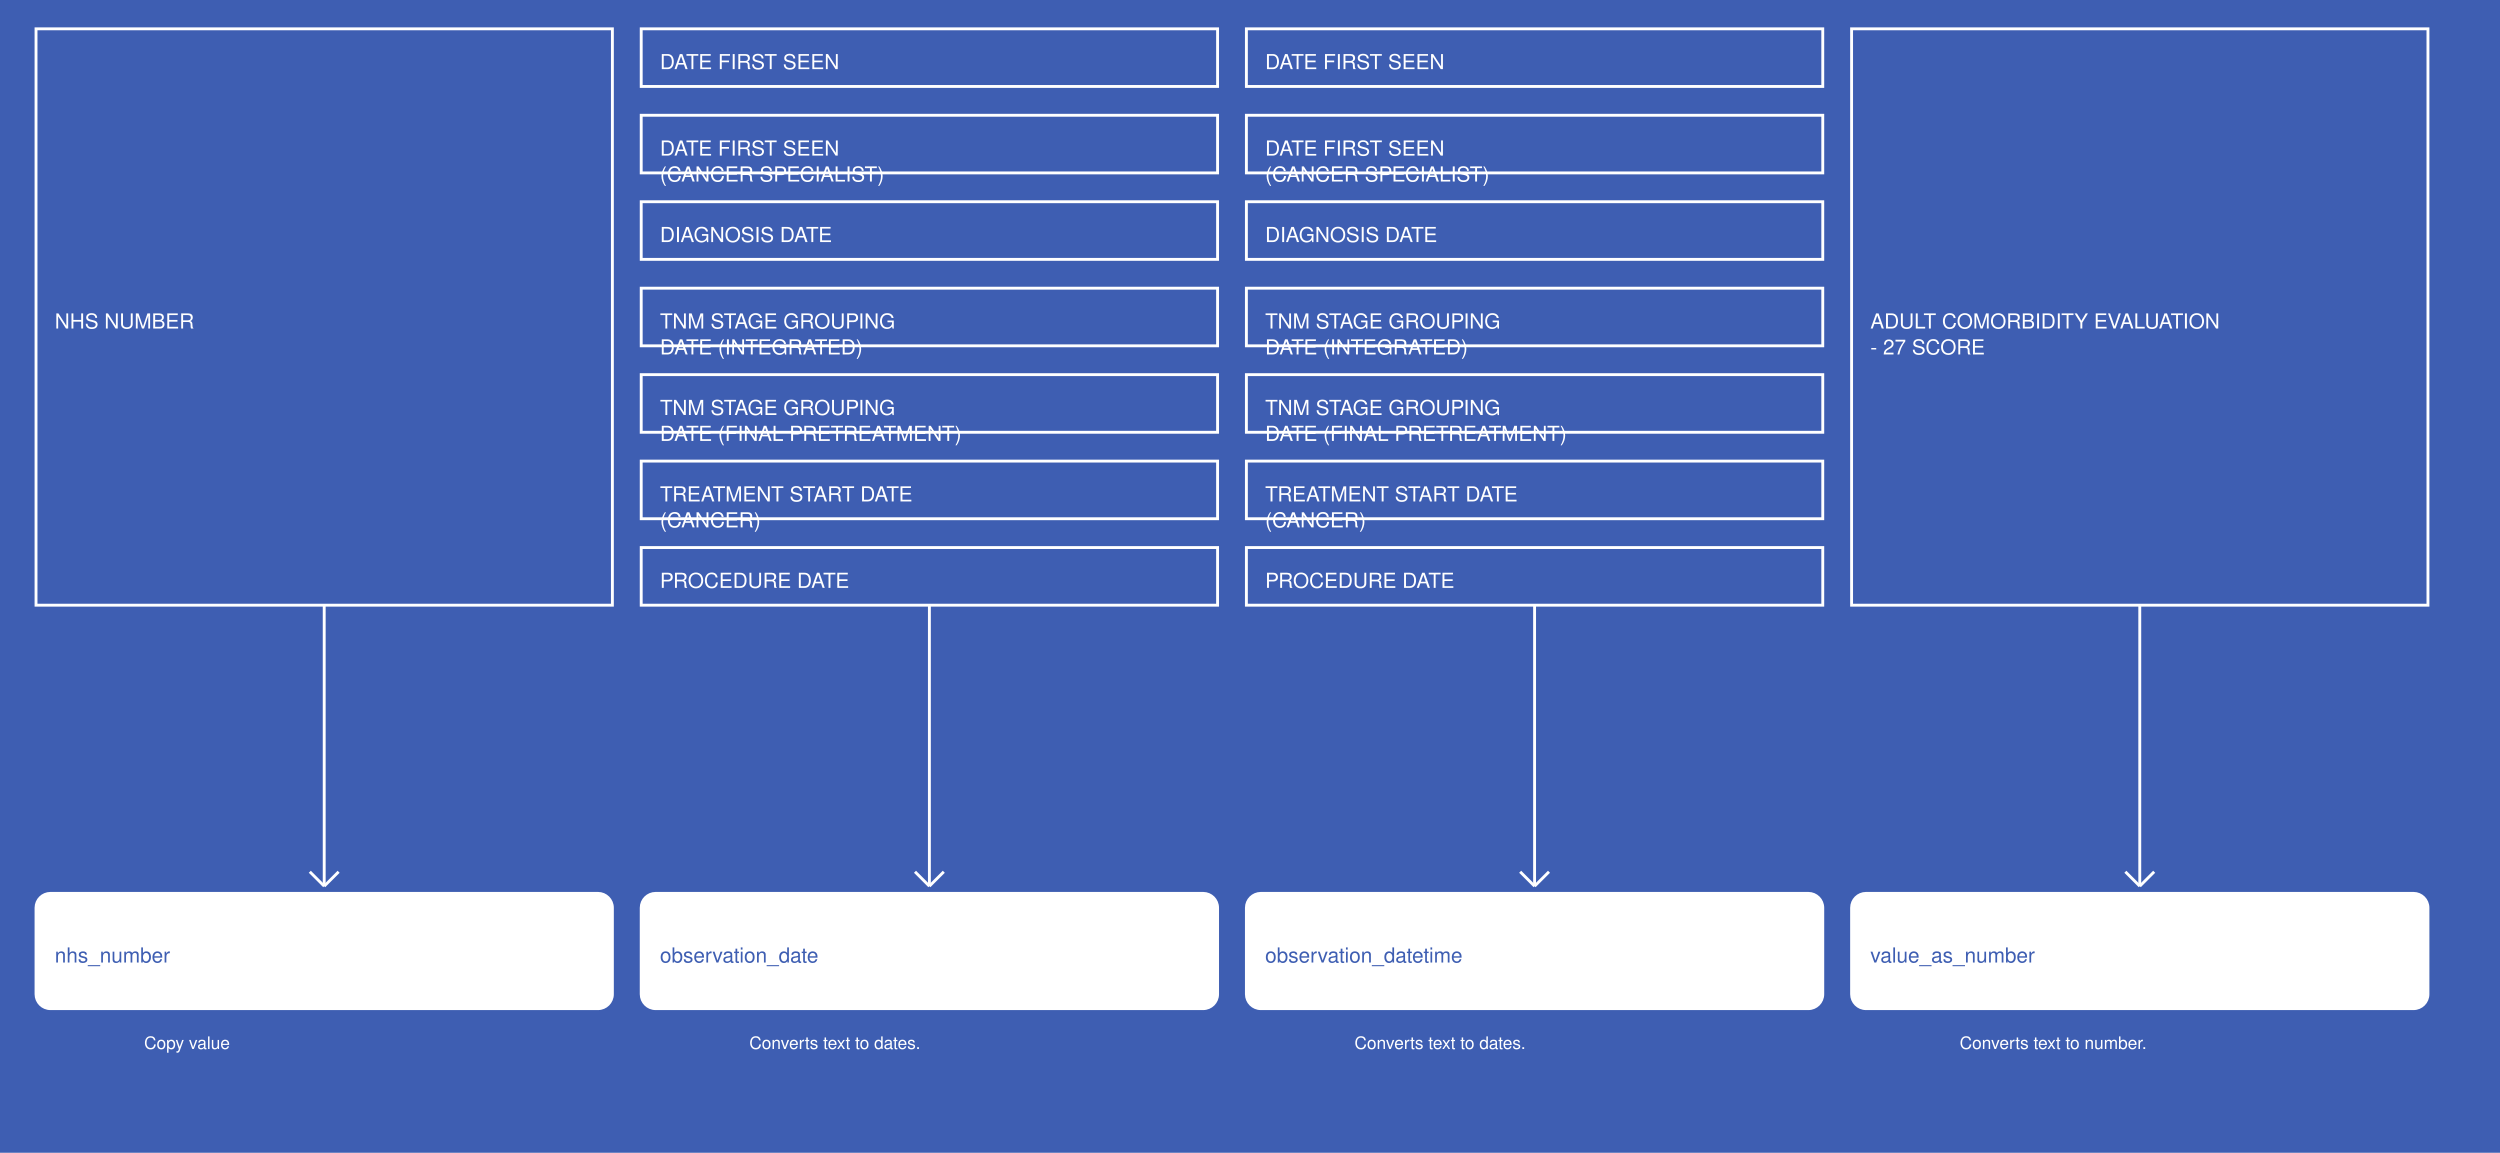
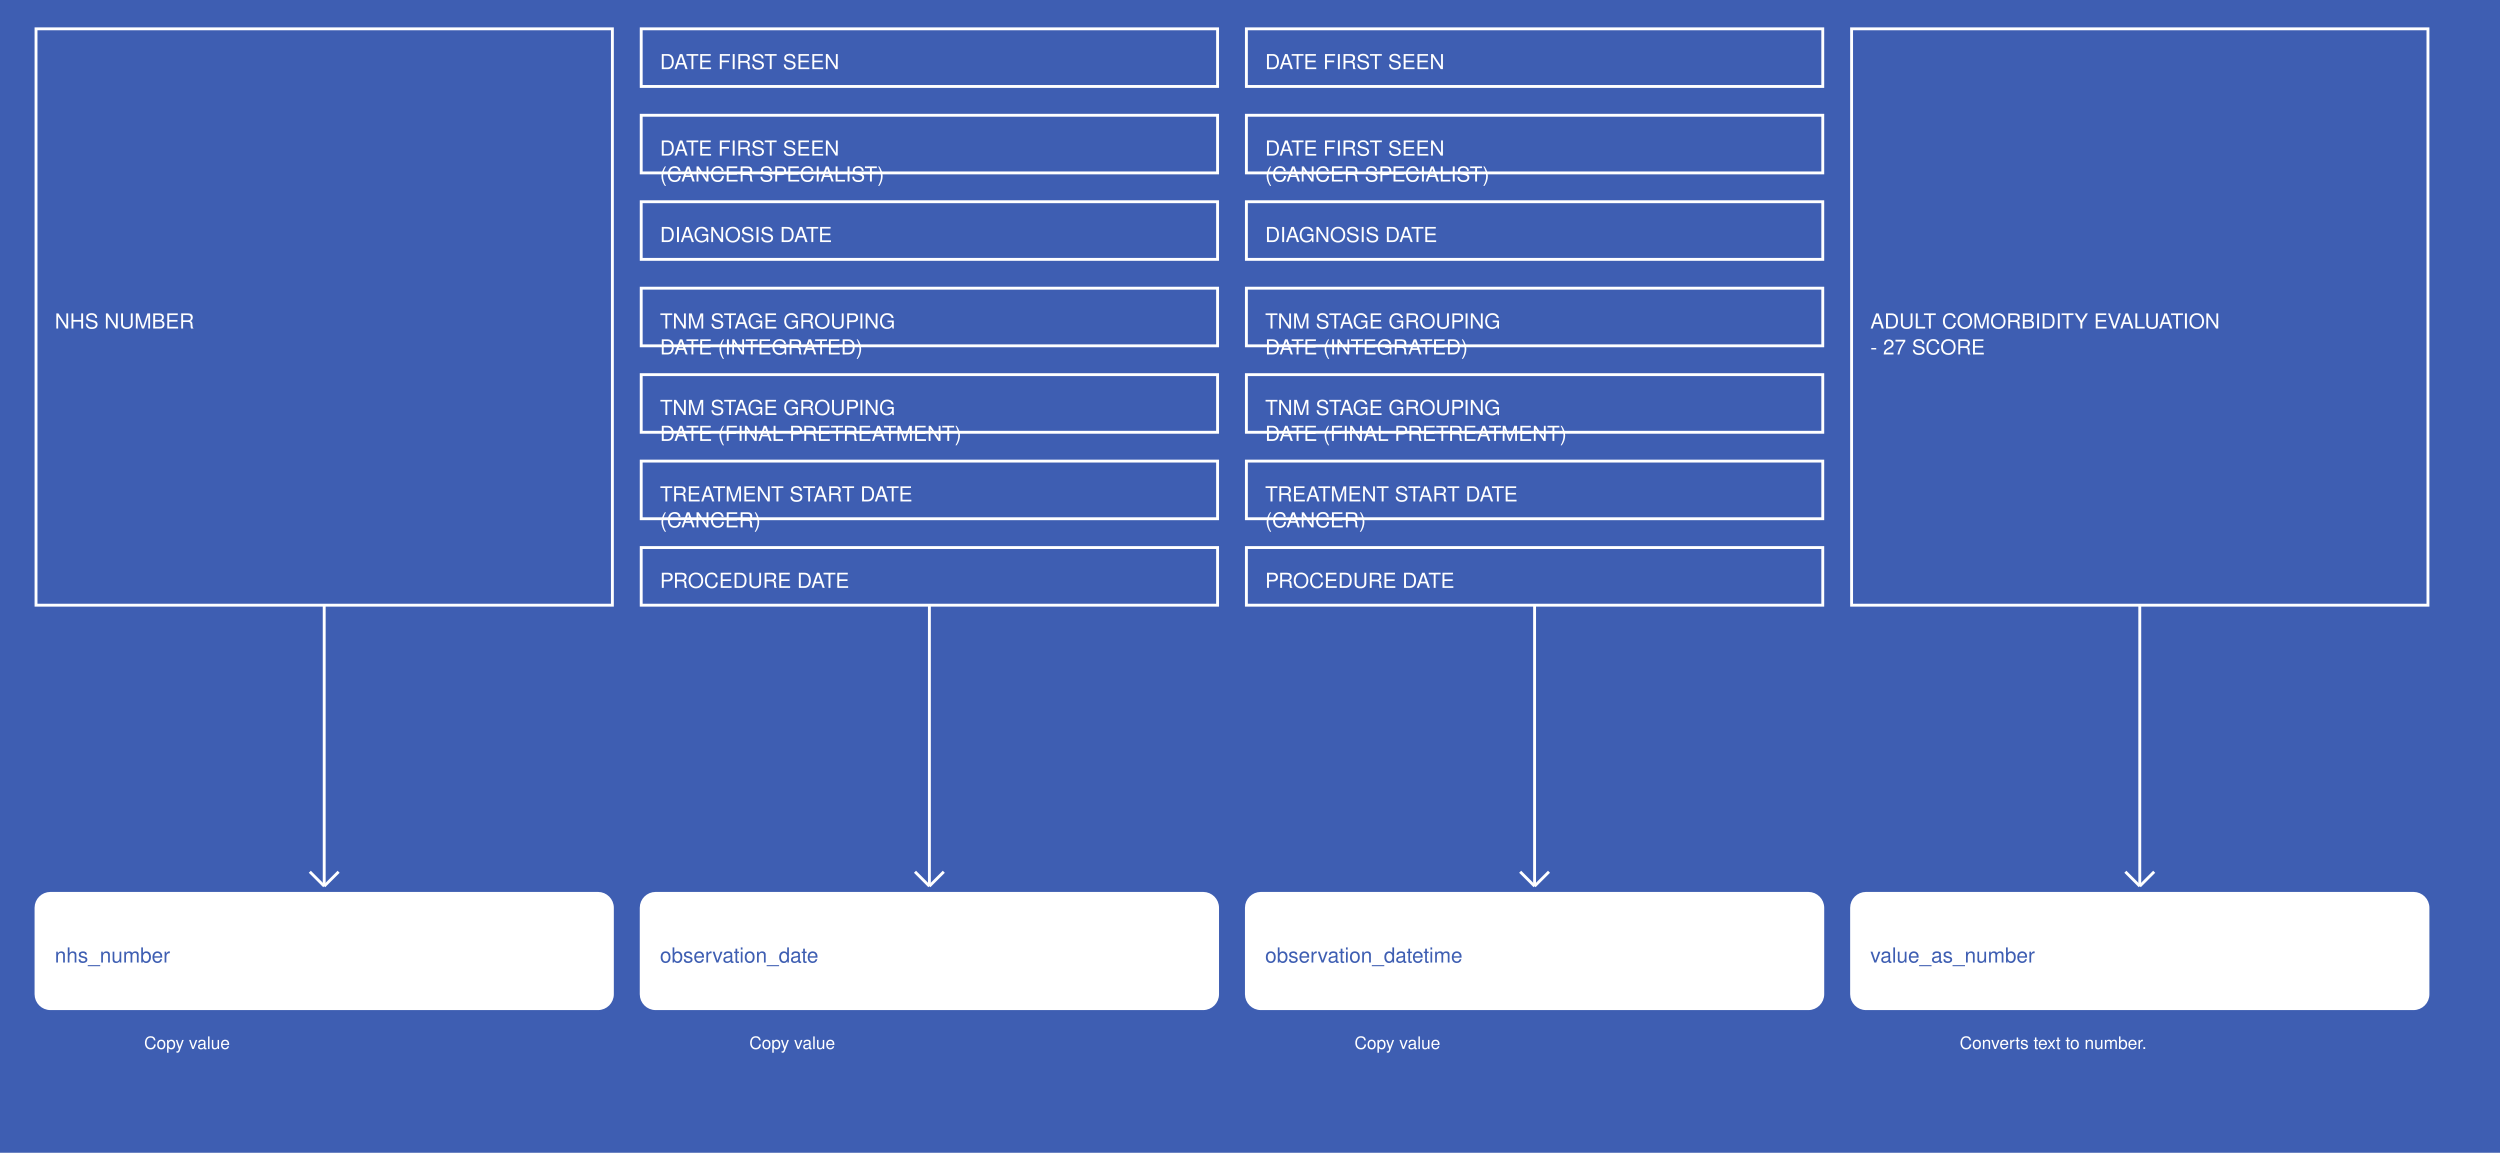
<svg xmlns="http://www.w3.org/2000/svg" width="1735" height="800">
  <rect width="100%" height="100%" fill="#3E5EB2" />
  <g>
    <rect x="25" y="20" width="400" height="400" fill="#3E5EB2" stroke="white" stroke-width="2" />
    <text x="38" y="228" fill="white" font-family="Helvetica" font-size="1.2em" text-anchor="start">NHS NUMBER</text>
  </g>
  <g>
    <line x1="225" y1="420" x2="225" y2="615" stroke="white" stroke-width="2" />
    <line x1="215" y1="605" x2="225" y2="615" stroke="white" stroke-width="2" />
    <line x1="235" y1="605" x2="225" y2="615" stroke="white" stroke-width="2" />
    <text x="100" y="728" fill="white" font-size="1em" font-family="Helvetica">Copy value</text>
  </g>
  <g>
    <rect x="25" y="620" width="400" height="80" fill="white" stroke="white" stroke-width="2" rx="10" />
    <text x="38" y="668" fill="#3E5EB2" font-family="Helvetica" font-size="1.2em" text-anchor="start">nhs_number</text>
  </g>
  <g>
    <rect x="445" y="20" width="400" height="40" fill="#3E5EB2" stroke="white" stroke-width="2" />
    <text x="458" y="48" fill="white" font-family="Helvetica" font-size="1.2em" text-anchor="start">DATE FIRST SEEN</text>
  </g>
  <g>
    <rect x="445" y="80" width="400" height="40" fill="#3E5EB2" stroke="white" stroke-width="2" />
    <text x="458" y="108" fill="white" font-family="Helvetica" font-size="1.2em" text-anchor="start">DATE FIRST SEEN</text>
    <text x="458" y="126" fill="white" font-family="Helvetica" font-size="1.2em" text-anchor="start">(CANCER SPECIALIST)</text>
  </g>
  <g>
    <rect x="445" y="140" width="400" height="40" fill="#3E5EB2" stroke="white" stroke-width="2" />
    <text x="458" y="168" fill="white" font-family="Helvetica" font-size="1.2em" text-anchor="start">DIAGNOSIS DATE</text>
  </g>
  <g>
    <rect x="445" y="200" width="400" height="40" fill="#3E5EB2" stroke="white" stroke-width="2" />
    <text x="458" y="228" fill="white" font-family="Helvetica" font-size="1.2em" text-anchor="start">TNM STAGE GROUPING</text>
    <text x="458" y="246" fill="white" font-family="Helvetica" font-size="1.2em" text-anchor="start">DATE (INTEGRATED)</text>
  </g>
  <g>
    <rect x="445" y="260" width="400" height="40" fill="#3E5EB2" stroke="white" stroke-width="2" />
    <text x="458" y="288" fill="white" font-family="Helvetica" font-size="1.2em" text-anchor="start">TNM STAGE GROUPING</text>
    <text x="458" y="306" fill="white" font-family="Helvetica" font-size="1.2em" text-anchor="start">DATE (FINAL PRETREATMENT)</text>
  </g>
  <g>
    <rect x="445" y="320" width="400" height="40" fill="#3E5EB2" stroke="white" stroke-width="2" />
    <text x="458" y="348" fill="white" font-family="Helvetica" font-size="1.2em" text-anchor="start">TREATMENT START DATE</text>
    <text x="458" y="366" fill="white" font-family="Helvetica" font-size="1.2em" text-anchor="start">(CANCER)</text>
  </g>
  <g>
    <rect x="445" y="380" width="400" height="40" fill="#3E5EB2" stroke="white" stroke-width="2" />
    <text x="458" y="408" fill="white" font-family="Helvetica" font-size="1.2em" text-anchor="start">PROCEDURE DATE</text>
  </g>
  <g>
    <line x1="645" y1="420" x2="645" y2="615" stroke="white" stroke-width="2" />
    <line x1="635" y1="605" x2="645" y2="615" stroke="white" stroke-width="2" />
    <line x1="655" y1="605" x2="645" y2="615" stroke="white" stroke-width="2" />
-     <text x="520" y="728" fill="white" font-size="1em" font-family="Helvetica">Converts text to dates.</text>
+     <text x="520" y="728" fill="white" font-size="1em" font-family="Helvetica">Copy value</text>
  </g>
  <g>
    <rect x="445" y="620" width="400" height="80" fill="white" stroke="white" stroke-width="2" rx="10" />
    <text x="458" y="668" fill="#3E5EB2" font-family="Helvetica" font-size="1.2em" text-anchor="start">observation_date</text>
  </g>
  <g>
    <rect x="865" y="20" width="400" height="40" fill="#3E5EB2" stroke="white" stroke-width="2" />
    <text x="878" y="48" fill="white" font-family="Helvetica" font-size="1.2em" text-anchor="start">DATE FIRST SEEN</text>
  </g>
  <g>
    <rect x="865" y="80" width="400" height="40" fill="#3E5EB2" stroke="white" stroke-width="2" />
    <text x="878" y="108" fill="white" font-family="Helvetica" font-size="1.2em" text-anchor="start">DATE FIRST SEEN</text>
    <text x="878" y="126" fill="white" font-family="Helvetica" font-size="1.2em" text-anchor="start">(CANCER SPECIALIST)</text>
  </g>
  <g>
    <rect x="865" y="140" width="400" height="40" fill="#3E5EB2" stroke="white" stroke-width="2" />
    <text x="878" y="168" fill="white" font-family="Helvetica" font-size="1.2em" text-anchor="start">DIAGNOSIS DATE</text>
  </g>
  <g>
    <rect x="865" y="200" width="400" height="40" fill="#3E5EB2" stroke="white" stroke-width="2" />
    <text x="878" y="228" fill="white" font-family="Helvetica" font-size="1.2em" text-anchor="start">TNM STAGE GROUPING</text>
    <text x="878" y="246" fill="white" font-family="Helvetica" font-size="1.2em" text-anchor="start">DATE (INTEGRATED)</text>
  </g>
  <g>
    <rect x="865" y="260" width="400" height="40" fill="#3E5EB2" stroke="white" stroke-width="2" />
    <text x="878" y="288" fill="white" font-family="Helvetica" font-size="1.2em" text-anchor="start">TNM STAGE GROUPING</text>
    <text x="878" y="306" fill="white" font-family="Helvetica" font-size="1.2em" text-anchor="start">DATE (FINAL PRETREATMENT)</text>
  </g>
  <g>
    <rect x="865" y="320" width="400" height="40" fill="#3E5EB2" stroke="white" stroke-width="2" />
    <text x="878" y="348" fill="white" font-family="Helvetica" font-size="1.2em" text-anchor="start">TREATMENT START DATE</text>
    <text x="878" y="366" fill="white" font-family="Helvetica" font-size="1.2em" text-anchor="start">(CANCER)</text>
  </g>
  <g>
    <rect x="865" y="380" width="400" height="40" fill="#3E5EB2" stroke="white" stroke-width="2" />
    <text x="878" y="408" fill="white" font-family="Helvetica" font-size="1.2em" text-anchor="start">PROCEDURE DATE</text>
  </g>
  <g>
    <line x1="1065" y1="420" x2="1065" y2="615" stroke="white" stroke-width="2" />
    <line x1="1055" y1="605" x2="1065" y2="615" stroke="white" stroke-width="2" />
    <line x1="1075" y1="605" x2="1065" y2="615" stroke="white" stroke-width="2" />
-     <text x="940" y="728" fill="white" font-size="1em" font-family="Helvetica">Converts text to dates.</text>
+     <text x="940" y="728" fill="white" font-size="1em" font-family="Helvetica">Copy value</text>
  </g>
  <g>
    <rect x="865" y="620" width="400" height="80" fill="white" stroke="white" stroke-width="2" rx="10" />
    <text x="878" y="668" fill="#3E5EB2" font-family="Helvetica" font-size="1.2em" text-anchor="start">observation_datetime</text>
  </g>
  <g>
    <rect x="1285" y="20" width="400" height="400" fill="#3E5EB2" stroke="white" stroke-width="2" />
    <text x="1298" y="228" fill="white" font-family="Helvetica" font-size="1.2em" text-anchor="start">ADULT COMORBIDITY EVALUATION</text>
    <text x="1298" y="246" fill="white" font-family="Helvetica" font-size="1.2em" text-anchor="start">- 27 SCORE</text>
  </g>
  <g>
    <line x1="1485" y1="420" x2="1485" y2="615" stroke="white" stroke-width="2" />
    <line x1="1475" y1="605" x2="1485" y2="615" stroke="white" stroke-width="2" />
    <line x1="1495" y1="605" x2="1485" y2="615" stroke="white" stroke-width="2" />
    <text x="1360" y="728" fill="white" font-size="1em" font-family="Helvetica">Converts text to number.</text>
  </g>
  <g>
    <rect x="1285" y="620" width="400" height="80" fill="white" stroke="white" stroke-width="2" rx="10" />
    <text x="1298" y="668" fill="#3E5EB2" font-family="Helvetica" font-size="1.2em" text-anchor="start">value_as_number</text>
  </g>
</svg>
